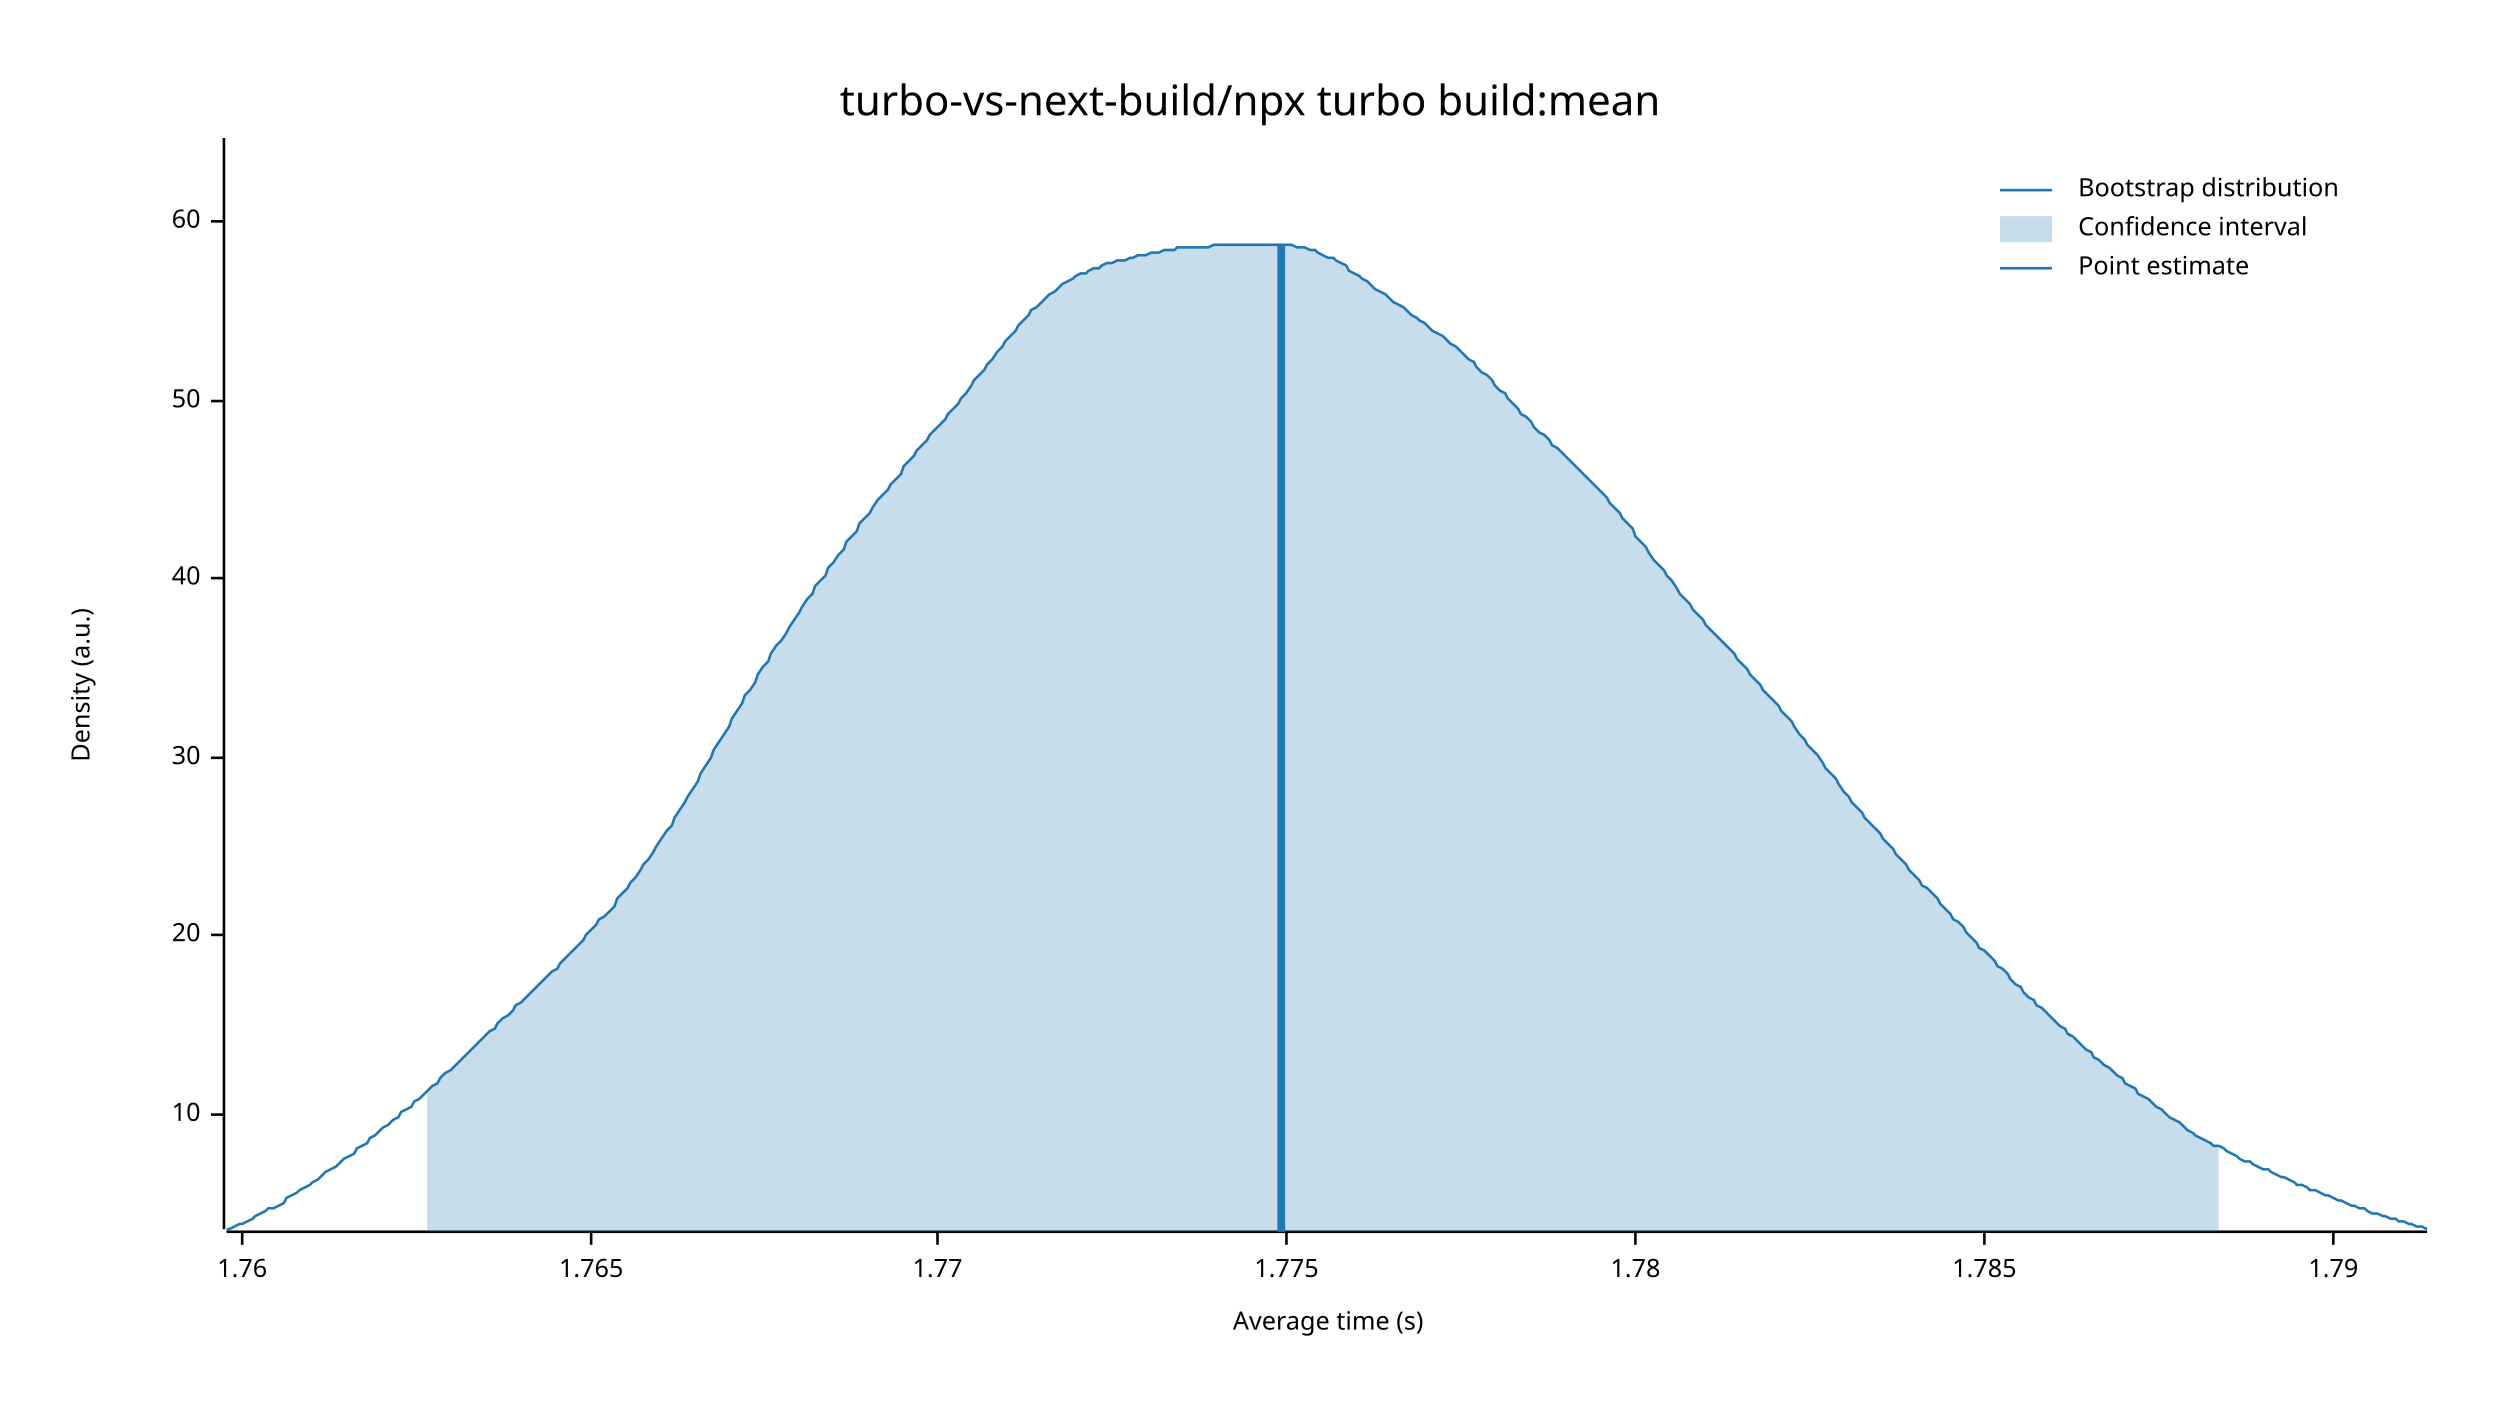
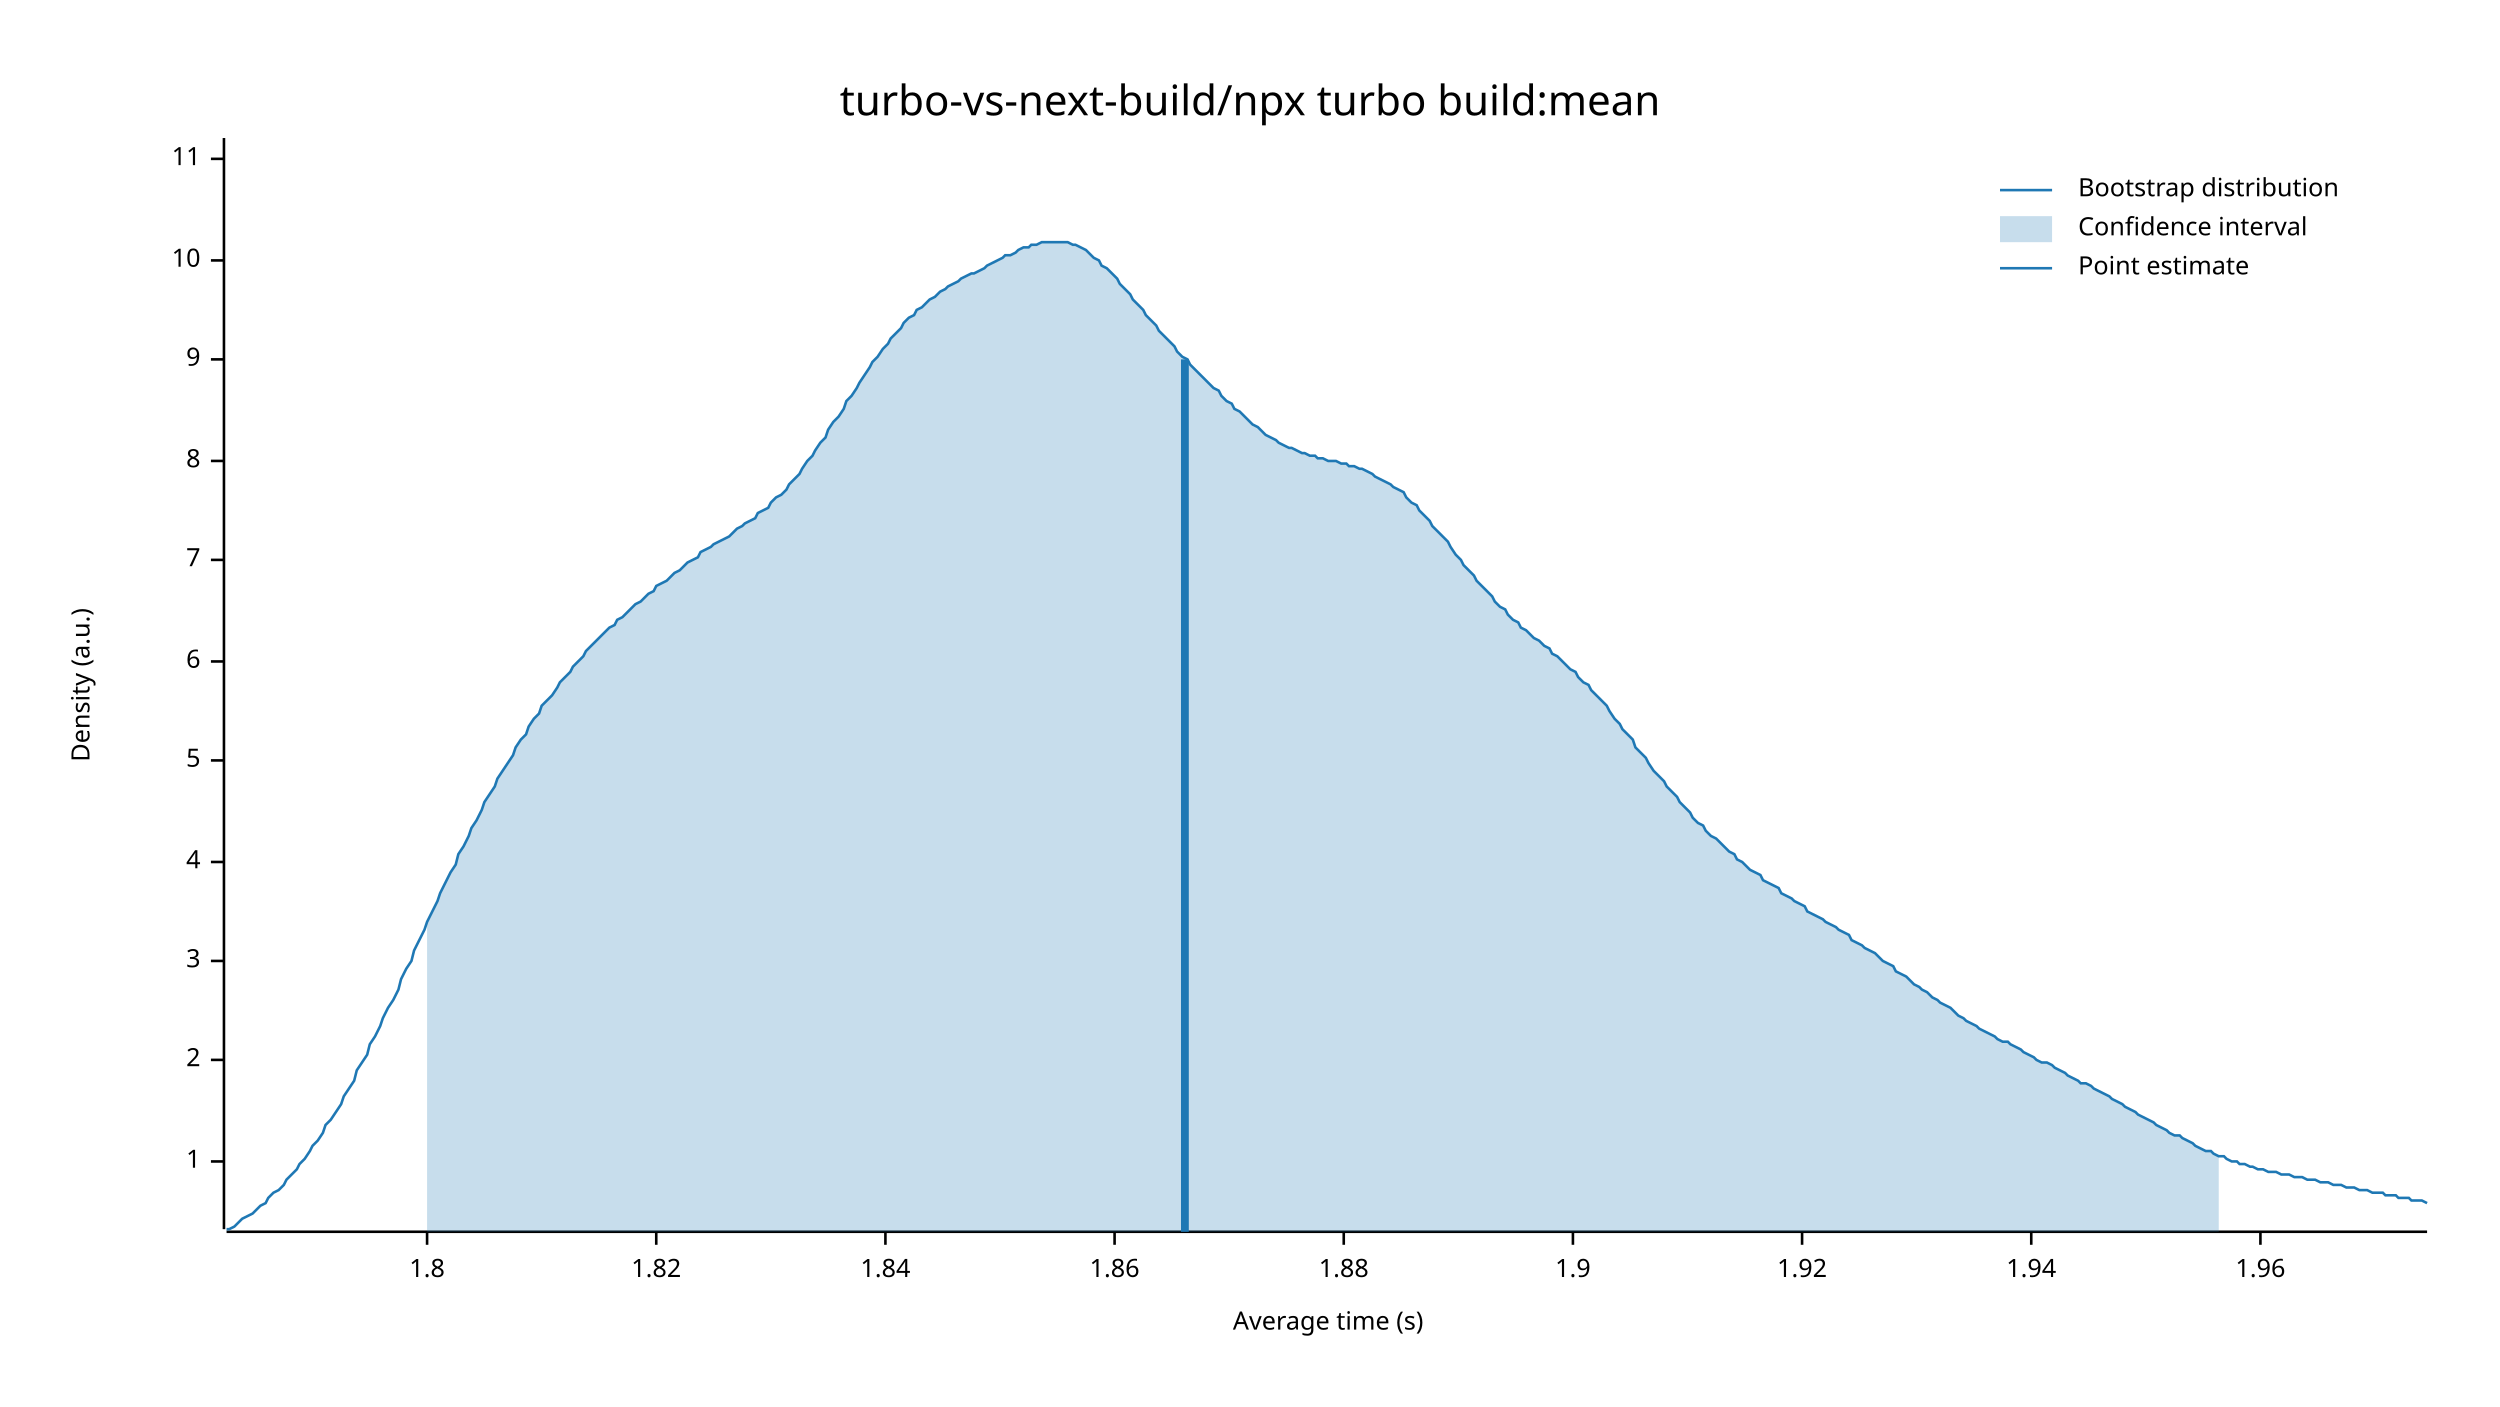
<svg xmlns="http://www.w3.org/2000/svg" width="960" height="540" viewBox="0 0 960 540">
  <text x="480" y="32" dy="0.76em" text-anchor="middle" font-family="sans-serif" font-size="16.129" opacity="1" fill="#000000">
turbo-vs-next-build/npx turbo build:mean
</text>
  <text x="27" y="263" dy="0.76em" text-anchor="middle" font-family="sans-serif" font-size="9.677" opacity="1" fill="#000000" transform="rotate(270, 27, 263)">
Density (a.u.)
</text>
  <text x="510" y="513" dy="-0.5ex" text-anchor="middle" font-family="sans-serif" font-size="9.677" opacity="1" fill="#000000">
Average time (s)
</text>
  <polyline fill="none" opacity="1" stroke="#000000" stroke-width="1" points="86,53 86,472 " />
-   <text x="77" y="428" dy="0.5ex" text-anchor="end" font-family="sans-serif" font-size="9.677" opacity="1" fill="#000000">
+   <text x="77" y="446" dy="0.5ex" text-anchor="end" font-family="sans-serif" font-size="9.677" opacity="1" fill="#000000">
+ 1
+ </text>
+   <polyline fill="none" opacity="1" stroke="#000000" stroke-width="1" points="81,446 86,446 " />
+   <text x="77" y="407" dy="0.5ex" text-anchor="end" font-family="sans-serif" font-size="9.677" opacity="1" fill="#000000">
+ 2
+ </text>
+   <polyline fill="none" opacity="1" stroke="#000000" stroke-width="1" points="81,407 86,407 " />
+   <text x="77" y="369" dy="0.5ex" text-anchor="end" font-family="sans-serif" font-size="9.677" opacity="1" fill="#000000">
+ 3
+ </text>
+   <polyline fill="none" opacity="1" stroke="#000000" stroke-width="1" points="81,369 86,369 " />
+   <text x="77" y="331" dy="0.5ex" text-anchor="end" font-family="sans-serif" font-size="9.677" opacity="1" fill="#000000">
+ 4
+ </text>
+   <polyline fill="none" opacity="1" stroke="#000000" stroke-width="1" points="81,331 86,331 " />
+   <text x="77" y="292" dy="0.5ex" text-anchor="end" font-family="sans-serif" font-size="9.677" opacity="1" fill="#000000">
+ 5
+ </text>
+   <polyline fill="none" opacity="1" stroke="#000000" stroke-width="1" points="81,292 86,292 " />
+   <text x="77" y="254" dy="0.5ex" text-anchor="end" font-family="sans-serif" font-size="9.677" opacity="1" fill="#000000">
+ 6
+ </text>
+   <polyline fill="none" opacity="1" stroke="#000000" stroke-width="1" points="81,254 86,254 " />
+   <text x="77" y="215" dy="0.5ex" text-anchor="end" font-family="sans-serif" font-size="9.677" opacity="1" fill="#000000">
+ 7
+ </text>
+   <polyline fill="none" opacity="1" stroke="#000000" stroke-width="1" points="81,215 86,215 " />
+   <text x="77" y="177" dy="0.5ex" text-anchor="end" font-family="sans-serif" font-size="9.677" opacity="1" fill="#000000">
+ 8
+ </text>
+   <polyline fill="none" opacity="1" stroke="#000000" stroke-width="1" points="81,177 86,177 " />
+   <text x="77" y="138" dy="0.5ex" text-anchor="end" font-family="sans-serif" font-size="9.677" opacity="1" fill="#000000">
+ 9
+ </text>
+   <polyline fill="none" opacity="1" stroke="#000000" stroke-width="1" points="81,138 86,138 " />
+   <text x="77" y="100" dy="0.5ex" text-anchor="end" font-family="sans-serif" font-size="9.677" opacity="1" fill="#000000">
10
</text>
-   <polyline fill="none" opacity="1" stroke="#000000" stroke-width="1" points="81,428 86,428 " />
-   <text x="77" y="359" dy="0.5ex" text-anchor="end" font-family="sans-serif" font-size="9.677" opacity="1" fill="#000000">
- 20
+   <polyline fill="none" opacity="1" stroke="#000000" stroke-width="1" points="81,100 86,100 " />
+   <text x="77" y="61" dy="0.5ex" text-anchor="end" font-family="sans-serif" font-size="9.677" opacity="1" fill="#000000">
+ 11
</text>
-   <polyline fill="none" opacity="1" stroke="#000000" stroke-width="1" points="81,359 86,359 " />
-   <text x="77" y="291" dy="0.5ex" text-anchor="end" font-family="sans-serif" font-size="9.677" opacity="1" fill="#000000">
- 30
+   <polyline fill="none" opacity="1" stroke="#000000" stroke-width="1" points="81,61 86,61 " />
+   <polyline fill="none" opacity="1" stroke="#000000" stroke-width="1" points="87,473 932,473 " />
+   <text x="164" y="483" dy="0.76em" text-anchor="middle" font-family="sans-serif" font-size="9.677" opacity="1" fill="#000000">
+ 1.8
</text>
-   <polyline fill="none" opacity="1" stroke="#000000" stroke-width="1" points="81,291 86,291 " />
-   <text x="77" y="222" dy="0.5ex" text-anchor="end" font-family="sans-serif" font-size="9.677" opacity="1" fill="#000000">
- 40
+   <polyline fill="none" opacity="1" stroke="#000000" stroke-width="1" points="164,473 164,478 " />
+   <text x="252" y="483" dy="0.76em" text-anchor="middle" font-family="sans-serif" font-size="9.677" opacity="1" fill="#000000">
+ 1.82
</text>
-   <polyline fill="none" opacity="1" stroke="#000000" stroke-width="1" points="81,222 86,222 " />
-   <text x="77" y="154" dy="0.5ex" text-anchor="end" font-family="sans-serif" font-size="9.677" opacity="1" fill="#000000">
- 50
+   <polyline fill="none" opacity="1" stroke="#000000" stroke-width="1" points="252,473 252,478 " />
+   <text x="340" y="483" dy="0.76em" text-anchor="middle" font-family="sans-serif" font-size="9.677" opacity="1" fill="#000000">
+ 1.84
</text>
-   <polyline fill="none" opacity="1" stroke="#000000" stroke-width="1" points="81,154 86,154 " />
-   <text x="77" y="85" dy="0.5ex" text-anchor="end" font-family="sans-serif" font-size="9.677" opacity="1" fill="#000000">
- 60
+   <polyline fill="none" opacity="1" stroke="#000000" stroke-width="1" points="340,473 340,478 " />
+   <text x="428" y="483" dy="0.76em" text-anchor="middle" font-family="sans-serif" font-size="9.677" opacity="1" fill="#000000">
+ 1.86
</text>
-   <polyline fill="none" opacity="1" stroke="#000000" stroke-width="1" points="81,85 86,85 " />
-   <polyline fill="none" opacity="1" stroke="#000000" stroke-width="1" points="87,473 932,473 " />
-   <text x="93" y="483" dy="0.76em" text-anchor="middle" font-family="sans-serif" font-size="9.677" opacity="1" fill="#000000">
- 1.76
+   <polyline fill="none" opacity="1" stroke="#000000" stroke-width="1" points="428,473 428,478 " />
+   <text x="516" y="483" dy="0.76em" text-anchor="middle" font-family="sans-serif" font-size="9.677" opacity="1" fill="#000000">
+ 1.88
</text>
-   <polyline fill="none" opacity="1" stroke="#000000" stroke-width="1" points="93,473 93,478 " />
-   <text x="227" y="483" dy="0.76em" text-anchor="middle" font-family="sans-serif" font-size="9.677" opacity="1" fill="#000000">
- 1.765
+   <polyline fill="none" opacity="1" stroke="#000000" stroke-width="1" points="516,473 516,478 " />
+   <text x="604" y="483" dy="0.76em" text-anchor="middle" font-family="sans-serif" font-size="9.677" opacity="1" fill="#000000">
+ 1.9
</text>
-   <polyline fill="none" opacity="1" stroke="#000000" stroke-width="1" points="227,473 227,478 " />
-   <text x="360" y="483" dy="0.76em" text-anchor="middle" font-family="sans-serif" font-size="9.677" opacity="1" fill="#000000">
- 1.77
+   <polyline fill="none" opacity="1" stroke="#000000" stroke-width="1" points="604,473 604,478 " />
+   <text x="692" y="483" dy="0.76em" text-anchor="middle" font-family="sans-serif" font-size="9.677" opacity="1" fill="#000000">
+ 1.92
</text>
-   <polyline fill="none" opacity="1" stroke="#000000" stroke-width="1" points="360,473 360,478 " />
-   <text x="494" y="483" dy="0.76em" text-anchor="middle" font-family="sans-serif" font-size="9.677" opacity="1" fill="#000000">
- 1.775
+   <polyline fill="none" opacity="1" stroke="#000000" stroke-width="1" points="692,473 692,478 " />
+   <text x="780" y="483" dy="0.76em" text-anchor="middle" font-family="sans-serif" font-size="9.677" opacity="1" fill="#000000">
+ 1.94
</text>
-   <polyline fill="none" opacity="1" stroke="#000000" stroke-width="1" points="494,473 494,478 " />
-   <text x="628" y="483" dy="0.76em" text-anchor="middle" font-family="sans-serif" font-size="9.677" opacity="1" fill="#000000">
- 1.78
+   <polyline fill="none" opacity="1" stroke="#000000" stroke-width="1" points="780,473 780,478 " />
+   <text x="868" y="483" dy="0.76em" text-anchor="middle" font-family="sans-serif" font-size="9.677" opacity="1" fill="#000000">
+ 1.96
</text>
-   <polyline fill="none" opacity="1" stroke="#000000" stroke-width="1" points="628,473 628,478 " />
-   <text x="762" y="483" dy="0.76em" text-anchor="middle" font-family="sans-serif" font-size="9.677" opacity="1" fill="#000000">
- 1.785
- </text>
-   <polyline fill="none" opacity="1" stroke="#000000" stroke-width="1" points="762,473 762,478 " />
-   <text x="896" y="483" dy="0.76em" text-anchor="middle" font-family="sans-serif" font-size="9.677" opacity="1" fill="#000000">
- 1.79
- </text>
-   <polyline fill="none" opacity="1" stroke="#000000" stroke-width="1" points="896,473 896,478 " />
-   <polyline fill="none" opacity="1" stroke="#1F78B4" stroke-width="1" points="87,472 88,472 90,471 92,470 93,470 95,469 97,468 98,467 100,466 102,465 103,464 105,464 107,463 109,462 110,460 112,459 114,458 115,457 117,456 119,455 120,454 122,453 124,451 125,450 127,449 129,448 131,446 132,445 134,444 136,443 137,441 139,440 141,439 142,437 144,436 146,434 147,433 149,432 151,430 153,429 154,427 156,426 158,425 159,423 161,422 163,420 164,419 166,417 168,416 169,414 171,412 173,411 175,409 176,408 178,406 180,404 181,403 183,401 185,399 186,398 188,396 190,395 191,393 193,391 195,390 197,388 198,386 200,385 202,383 203,382 205,380 207,378 208,377 210,375 212,373 214,372 215,370 217,368 219,366 220,365 222,363 224,361 225,359 227,357 229,355 230,353 232,352 234,350 236,348 237,345 239,343 241,341 242,339 244,337 246,334 247,332 249,330 251,327 252,325 254,322 256,319 258,317 259,314 261,311 263,308 264,306 266,303 268,300 269,297 271,294 273,291 274,288 276,285 278,282 280,279 281,276 283,273 285,270 286,267 288,265 290,262 291,259 293,256 295,254 296,251 298,248 300,246 302,243 303,241 305,238 307,235 308,233 310,230 312,228 313,225 315,223 317,221 318,218 320,216 322,213 324,211 325,208 327,206 329,204 330,201 332,199 334,197 335,195 337,192 339,190 341,188 342,186 344,184 346,182 347,179 349,177 351,175 352,173 354,171 356,169 357,167 359,165 361,163 363,161 364,159 366,157 368,155 369,153 371,151 373,148 374,146 376,144 378,142 379,140 381,138 383,135 385,133 386,131 388,129 390,127 391,125 393,123 395,121 396,119 398,118 400,116 401,115 403,113 405,112 407,110 408,109 410,108 412,107 413,106 415,105 417,105 418,104 420,103 422,103 423,102 425,101 427,101 429,100 430,100 432,100 434,99 435,99 437,98 439,98 440,98 442,97 444,97 445,97 447,96 449,96 451,96 452,95 454,95 456,95 457,95 459,95 461,95 462,95 464,95 466,94 468,94 469,94 471,94 473,94 474,94 476,94 478,94 479,94 481,94 483,94 484,94 486,94 488,94 490,94 491,94 493,94 495,94 496,94 498,95 500,95 501,95 503,96 505,96 506,97 508,98 510,99 512,99 513,100 515,101 517,102 518,104 520,105 522,106 523,107 525,108 527,110 528,111 530,112 532,113 534,115 535,116 537,117 539,118 540,119 542,121 544,122 545,123 547,124 549,126 550,127 552,128 554,129 556,131 557,132 559,133 561,135 562,136 564,138 566,139 567,141 569,143 571,144 573,146 574,148 576,150 578,151 579,153 581,155 583,157 584,159 586,160 588,162 589,164 591,166 593,167 595,169 596,171 598,172 600,174 601,175 603,177 605,179 606,180 608,182 610,184 611,185 613,187 615,189 617,191 618,193 620,195 622,197 623,199 625,201 627,203 628,206 630,208 632,210 633,212 635,215 637,217 639,219 640,221 642,223 644,226 645,228 647,230 649,232 650,234 652,236 654,238 655,240 657,242 659,244 661,246 662,247 664,249 666,251 667,253 669,255 671,257 672,259 674,261 676,263 677,265 679,267 681,269 683,271 684,273 686,275 688,277 689,279 691,282 693,284 694,286 696,288 698,290 700,293 701,295 703,297 705,299 706,301 708,304 710,306 711,308 713,310 715,312 716,314 718,316 720,318 722,320 723,322 725,324 727,326 728,328 730,330 732,332 733,334 735,336 737,338 738,340 740,341 742,343 744,345 745,347 747,349 749,351 750,353 752,354 754,356 755,358 757,360 759,362 760,364 762,365 764,367 766,369 767,371 769,372 771,374 772,376 774,378 776,379 777,381 779,383 781,384 782,386 784,387 786,389 788,391 789,392 791,394 793,395 794,397 796,398 798,400 799,401 801,403 803,404 804,406 806,407 808,409 810,410 811,411 813,413 815,414 816,416 818,417 820,418 821,420 823,421 825,422 827,424 828,425 830,426 832,428 833,429 835,430 837,431 838,432 840,434 842,435 843,436 845,437 847,438 849,439 850,440 852,440 854,441 855,442 857,443 859,444 860,445 862,446 864,446 865,447 867,448 869,449 871,449 872,450 874,451 876,452 877,452 879,453 881,454 882,455 884,455 886,456 887,457 889,457 891,458 893,459 894,459 896,460 898,461 899,461 901,462 903,463 904,463 906,464 908,464 909,465 911,466 913,466 915,467 916,467 918,468 920,468 921,469 923,469 925,470 926,470 928,471 930,471 932,472 " />
-   <polygon opacity="0.25" fill="#1F78B4" points="164,419 166,417 168,416 169,414 171,412 173,411 175,409 176,408 178,406 180,404 181,403 183,401 185,399 186,398 188,396 190,395 191,393 193,391 195,390 197,388 198,386 200,385 202,383 203,382 205,380 207,378 208,377 210,375 212,373 214,372 215,370 217,368 219,366 220,365 222,363 224,361 225,359 227,357 229,355 230,353 232,352 234,350 236,348 237,345 239,343 241,341 242,339 244,337 246,334 247,332 249,330 251,327 252,325 254,322 256,319 258,317 259,314 261,311 263,308 264,306 266,303 268,300 269,297 271,294 273,291 274,288 276,285 278,282 280,279 281,276 283,273 285,270 286,267 288,265 290,262 291,259 293,256 295,254 296,251 298,248 300,246 302,243 303,241 305,238 307,235 308,233 310,230 312,228 313,225 315,223 317,221 318,218 320,216 322,213 324,211 325,208 327,206 329,204 330,201 332,199 334,197 335,195 337,192 339,190 341,188 342,186 344,184 346,182 347,179 349,177 351,175 352,173 354,171 356,169 357,167 359,165 361,163 363,161 364,159 366,157 368,155 369,153 371,151 373,148 374,146 376,144 378,142 379,140 381,138 383,135 385,133 386,131 388,129 390,127 391,125 393,123 395,121 396,119 398,118 400,116 401,115 403,113 405,112 407,110 408,109 410,108 412,107 413,106 415,105 417,105 418,104 420,103 422,103 423,102 425,101 427,101 429,100 430,100 432,100 434,99 435,99 437,98 439,98 440,98 442,97 444,97 445,97 447,96 449,96 451,96 452,95 454,95 456,95 457,95 459,95 461,95 462,95 464,95 466,94 468,94 469,94 471,94 473,94 474,94 476,94 478,94 479,94 481,94 483,94 484,94 486,94 488,94 490,94 491,94 493,94 495,94 496,94 498,95 500,95 501,95 503,96 505,96 506,97 508,98 510,99 512,99 513,100 515,101 517,102 518,104 520,105 522,106 523,107 525,108 527,110 528,111 530,112 532,113 534,115 535,116 537,117 539,118 540,119 542,121 544,122 545,123 547,124 549,126 550,127 552,128 554,129 556,131 557,132 559,133 561,135 562,136 564,138 566,139 567,141 569,143 571,144 573,146 574,148 576,150 578,151 579,153 581,155 583,157 584,159 586,160 588,162 589,164 591,166 593,167 595,169 596,171 598,172 600,174 601,175 603,177 605,179 606,180 608,182 610,184 611,185 613,187 615,189 617,191 618,193 620,195 622,197 623,199 625,201 627,203 628,206 630,208 632,210 633,212 635,215 637,217 639,219 640,221 642,223 644,226 645,228 647,230 649,232 650,234 652,236 654,238 655,240 657,242 659,244 661,246 662,247 664,249 666,251 667,253 669,255 671,257 672,259 674,261 676,263 677,265 679,267 681,269 683,271 684,273 686,275 688,277 689,279 691,282 693,284 694,286 696,288 698,290 700,293 701,295 703,297 705,299 706,301 708,304 710,306 711,308 713,310 715,312 716,314 718,316 720,318 722,320 723,322 725,324 727,326 728,328 730,330 732,332 733,334 735,336 737,338 738,340 740,341 742,343 744,345 745,347 747,349 749,351 750,353 752,354 754,356 755,358 757,360 759,362 760,364 762,365 764,367 766,369 767,371 769,372 771,374 772,376 774,378 776,379 777,381 779,383 781,384 782,386 784,387 786,389 788,391 789,392 791,394 793,395 794,397 796,398 798,400 799,401 801,403 803,404 804,406 806,407 808,409 810,410 811,411 813,413 815,414 816,416 818,417 820,418 821,420 823,421 825,422 827,424 828,425 830,426 832,428 833,429 835,430 837,431 838,432 840,434 842,435 843,436 845,437 847,438 849,439 850,440 852,440 852,473 164,473 " />
-   <polyline fill="none" opacity="1" stroke="#1F78B4" stroke-width="3" points="492,473 492,94 " />
+   <polyline fill="none" opacity="1" stroke="#000000" stroke-width="1" points="868,473 868,478 " />
+   <polyline fill="none" opacity="1" stroke="#1F78B4" stroke-width="1" points="87,472 88,472 90,471 92,469 93,468 95,467 97,466 98,465 100,463 102,462 103,460 105,458 107,457 109,455 110,453 112,451 114,449 115,447 117,445 119,442 120,440 122,438 124,435 125,432 127,430 129,427 131,424 132,421 134,418 136,415 137,411 139,408 141,405 142,401 144,398 146,394 147,391 149,387 151,384 153,380 154,376 156,372 158,369 159,365 161,361 163,357 164,354 166,350 168,346 169,343 171,339 173,335 175,332 176,328 178,325 180,321 181,318 183,315 185,311 186,308 188,305 190,302 191,299 193,296 195,293 197,290 198,287 200,284 202,282 203,279 205,276 207,274 208,271 210,269 212,267 214,264 215,262 217,260 219,258 220,256 222,254 224,252 225,250 227,248 229,246 230,245 232,243 234,241 236,240 237,238 239,237 241,235 242,234 244,232 246,231 247,230 249,228 251,227 252,225 254,224 256,223 258,221 259,220 261,219 263,217 264,216 266,215 268,214 269,212 271,211 273,210 274,209 276,208 278,207 280,206 281,205 283,203 285,202 286,201 288,200 290,199 291,197 293,196 295,195 296,193 298,191 300,190 302,188 303,186 305,184 307,182 308,180 310,177 312,175 313,173 315,170 317,168 318,165 320,162 322,160 324,157 325,154 327,152 329,149 330,147 332,144 334,141 335,139 337,137 339,134 341,132 342,130 344,128 346,126 347,124 349,122 351,121 352,119 354,118 356,116 357,115 359,114 361,112 363,111 364,110 366,109 368,108 369,107 371,106 373,105 374,105 376,104 378,103 379,102 381,101 383,100 385,99 386,98 388,98 390,97 391,96 393,95 395,95 396,94 398,94 400,93 401,93 403,93 405,93 407,93 408,93 410,93 412,94 413,94 415,95 417,96 418,97 420,99 422,100 423,102 425,103 427,105 429,107 430,109 432,111 434,113 435,115 437,117 439,119 440,121 442,123 444,125 445,127 447,129 449,131 451,133 452,135 454,137 456,138 457,140 459,142 461,144 462,145 464,147 466,149 468,150 469,152 471,154 473,155 474,157 476,158 478,160 479,161 481,163 483,164 484,165 486,167 488,168 490,169 491,170 493,171 495,172 496,172 498,173 500,174 501,174 503,175 505,175 506,176 508,176 510,177 512,177 513,177 515,178 517,178 518,179 520,179 522,180 523,180 525,181 527,182 528,183 530,184 532,185 534,186 535,187 537,188 539,189 540,191 542,193 544,194 545,196 547,198 549,200 550,202 552,204 554,206 556,208 557,210 559,213 561,215 562,217 564,219 566,221 567,223 569,225 571,227 573,229 574,231 576,233 578,234 579,236 581,238 583,239 584,241 586,242 588,244 589,245 591,246 593,248 595,249 596,251 598,252 600,254 601,255 603,257 605,258 606,260 608,262 610,263 611,265 613,267 615,269 617,271 618,273 620,276 622,278 623,280 625,282 627,284 628,287 630,289 632,291 633,293 635,296 637,298 639,300 640,302 642,304 644,306 645,308 647,310 649,312 650,314 652,316 654,317 655,319 657,321 659,322 661,324 662,325 664,327 666,328 667,330 669,331 671,333 672,334 674,335 676,336 677,338 679,339 681,340 683,341 684,343 686,344 688,345 689,346 691,347 693,348 694,350 696,351 698,352 700,353 701,354 703,355 705,356 706,357 708,358 710,359 711,361 713,362 715,363 716,364 718,365 720,366 722,368 723,369 725,370 727,371 728,373 730,374 732,375 733,376 735,378 737,379 738,380 740,381 742,383 744,384 745,385 747,386 749,387 750,388 752,390 754,391 755,392 757,393 759,394 760,395 762,396 764,397 766,398 767,399 769,400 771,400 772,401 774,402 776,403 777,404 779,405 781,406 782,407 784,408 786,408 788,409 789,410 791,411 793,412 794,413 796,414 798,415 799,416 801,416 803,417 804,418 806,419 808,420 810,421 811,422 813,423 815,424 816,425 818,426 820,427 821,428 823,429 825,430 827,431 828,432 830,433 832,434 833,435 835,436 837,436 838,437 840,438 842,439 843,440 845,441 847,442 849,442 850,443 852,444 854,444 855,445 857,446 859,446 860,447 862,447 864,448 865,448 867,449 869,449 871,450 872,450 874,450 876,451 877,451 879,451 881,452 882,452 884,452 886,453 887,453 889,453 891,454 893,454 894,454 896,455 898,455 899,455 901,456 903,456 904,456 906,457 908,457 909,457 911,458 913,458 915,458 916,459 918,459 920,459 921,460 923,460 925,460 926,461 928,461 930,461 932,462 " />
+   <polygon opacity="0.25" fill="#1F78B4" points="164,354 166,350 168,346 169,343 171,339 173,335 175,332 176,328 178,325 180,321 181,318 183,315 185,311 186,308 188,305 190,302 191,299 193,296 195,293 197,290 198,287 200,284 202,282 203,279 205,276 207,274 208,271 210,269 212,267 214,264 215,262 217,260 219,258 220,256 222,254 224,252 225,250 227,248 229,246 230,245 232,243 234,241 236,240 237,238 239,237 241,235 242,234 244,232 246,231 247,230 249,228 251,227 252,225 254,224 256,223 258,221 259,220 261,219 263,217 264,216 266,215 268,214 269,212 271,211 273,210 274,209 276,208 278,207 280,206 281,205 283,203 285,202 286,201 288,200 290,199 291,197 293,196 295,195 296,193 298,191 300,190 302,188 303,186 305,184 307,182 308,180 310,177 312,175 313,173 315,170 317,168 318,165 320,162 322,160 324,157 325,154 327,152 329,149 330,147 332,144 334,141 335,139 337,137 339,134 341,132 342,130 344,128 346,126 347,124 349,122 351,121 352,119 354,118 356,116 357,115 359,114 361,112 363,111 364,110 366,109 368,108 369,107 371,106 373,105 374,105 376,104 378,103 379,102 381,101 383,100 385,99 386,98 388,98 390,97 391,96 393,95 395,95 396,94 398,94 400,93 401,93 403,93 405,93 407,93 408,93 410,93 412,94 413,94 415,95 417,96 418,97 420,99 422,100 423,102 425,103 427,105 429,107 430,109 432,111 434,113 435,115 437,117 439,119 440,121 442,123 444,125 445,127 447,129 449,131 451,133 452,135 454,137 456,138 457,140 459,142 461,144 462,145 464,147 466,149 468,150 469,152 471,154 473,155 474,157 476,158 478,160 479,161 481,163 483,164 484,165 486,167 488,168 490,169 491,170 493,171 495,172 496,172 498,173 500,174 501,174 503,175 505,175 506,176 508,176 510,177 512,177 513,177 515,178 517,178 518,179 520,179 522,180 523,180 525,181 527,182 528,183 530,184 532,185 534,186 535,187 537,188 539,189 540,191 542,193 544,194 545,196 547,198 549,200 550,202 552,204 554,206 556,208 557,210 559,213 561,215 562,217 564,219 566,221 567,223 569,225 571,227 573,229 574,231 576,233 578,234 579,236 581,238 583,239 584,241 586,242 588,244 589,245 591,246 593,248 595,249 596,251 598,252 600,254 601,255 603,257 605,258 606,260 608,262 610,263 611,265 613,267 615,269 617,271 618,273 620,276 622,278 623,280 625,282 627,284 628,287 630,289 632,291 633,293 635,296 637,298 639,300 640,302 642,304 644,306 645,308 647,310 649,312 650,314 652,316 654,317 655,319 657,321 659,322 661,324 662,325 664,327 666,328 667,330 669,331 671,333 672,334 674,335 676,336 677,338 679,339 681,340 683,341 684,343 686,344 688,345 689,346 691,347 693,348 694,350 696,351 698,352 700,353 701,354 703,355 705,356 706,357 708,358 710,359 711,361 713,362 715,363 716,364 718,365 720,366 722,368 723,369 725,370 727,371 728,373 730,374 732,375 733,376 735,378 737,379 738,380 740,381 742,383 744,384 745,385 747,386 749,387 750,388 752,390 754,391 755,392 757,393 759,394 760,395 762,396 764,397 766,398 767,399 769,400 771,400 772,401 774,402 776,403 777,404 779,405 781,406 782,407 784,408 786,408 788,409 789,410 791,411 793,412 794,413 796,414 798,415 799,416 801,416 803,417 804,418 806,419 808,420 810,421 811,422 813,423 815,424 816,425 818,426 820,427 821,428 823,429 825,430 827,431 828,432 830,433 832,434 833,435 835,436 837,436 838,437 840,438 842,439 843,440 845,441 847,442 849,442 850,443 852,444 852,473 164,473 " />
+   <polyline fill="none" opacity="1" stroke="#1F78B4" stroke-width="3" points="455,473 455,138 " />
  <text x="798" y="68" dy="0.76em" text-anchor="start" font-family="sans-serif" font-size="9.677" opacity="1" fill="#000000">
Bootstrap distribution
</text>
  <text x="798" y="83" dy="0.76em" text-anchor="start" font-family="sans-serif" font-size="9.677" opacity="1" fill="#000000">
Confidence interval
</text>
  <text x="798" y="98" dy="0.76em" text-anchor="start" font-family="sans-serif" font-size="9.677" opacity="1" fill="#000000">
Point estimate
</text>
  <polyline fill="none" opacity="1" stroke="#1F78B4" stroke-width="1" points="768,73 788,73 " />
  <rect x="768" y="83" width="20" height="10" opacity="0.25" fill="#1F78B4" stroke="none" />
  <polyline fill="none" opacity="1" stroke="#1F78B4" stroke-width="1" points="768,103 788,103 " />
</svg>
